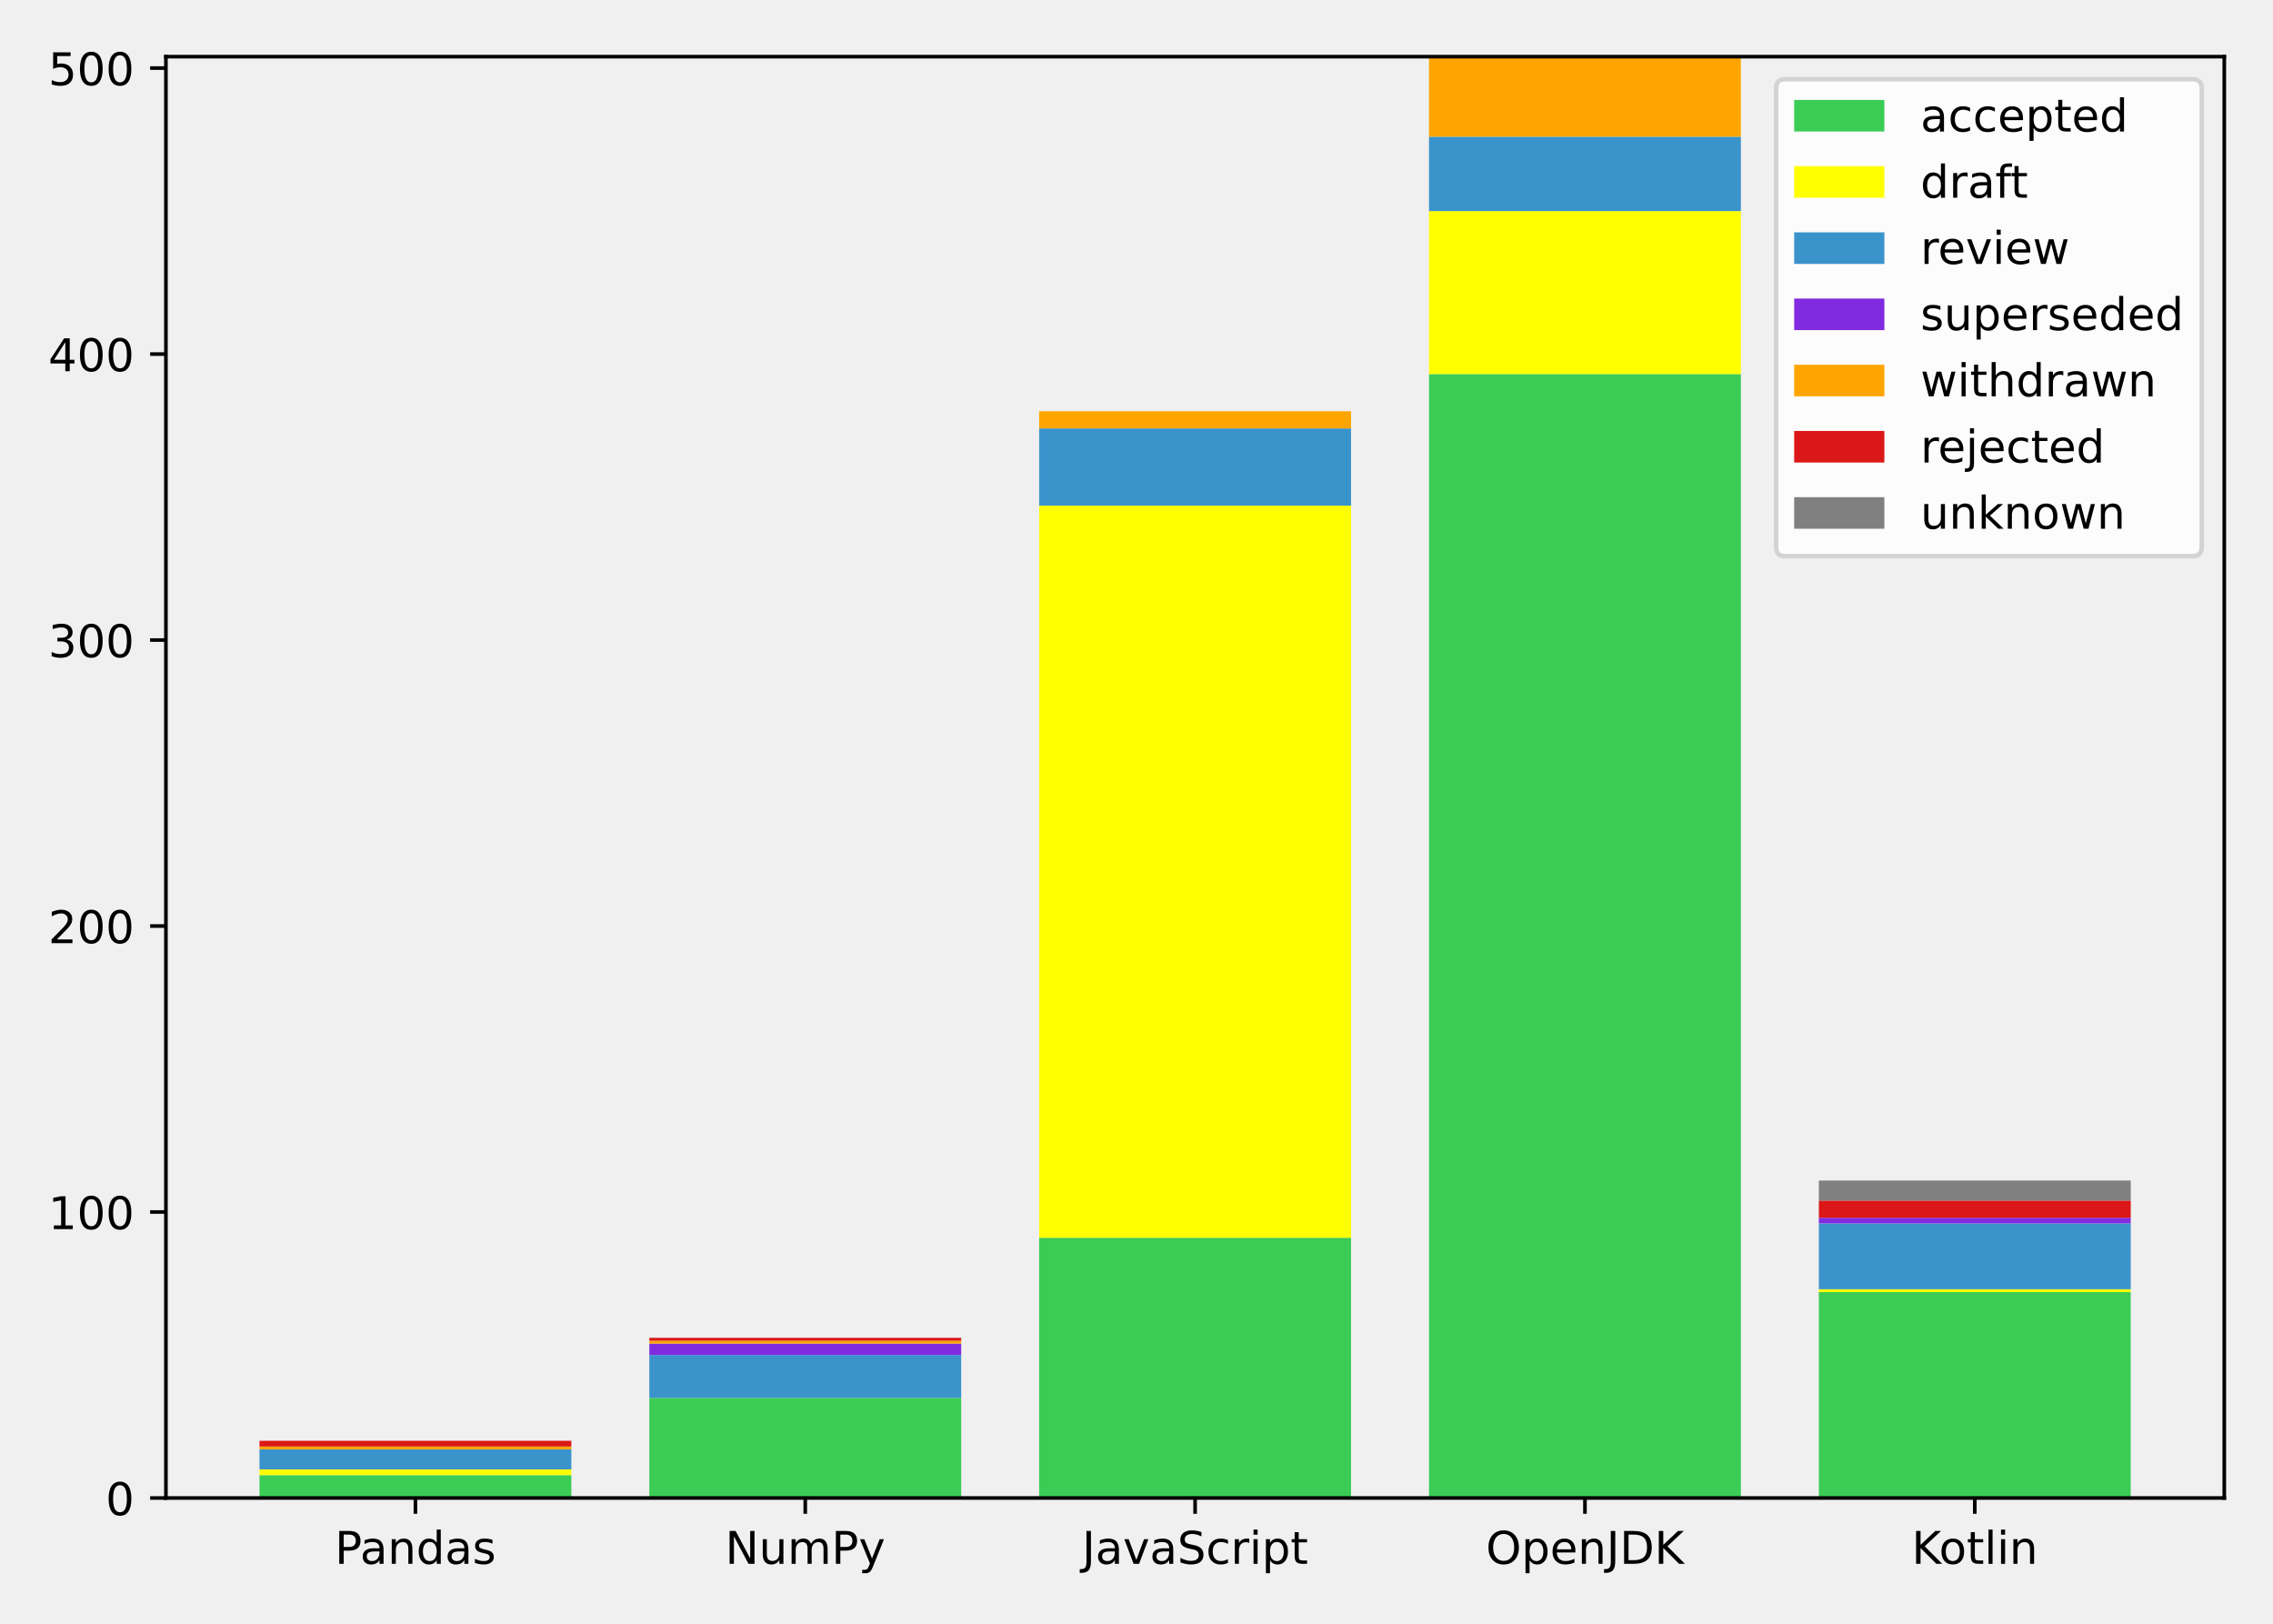
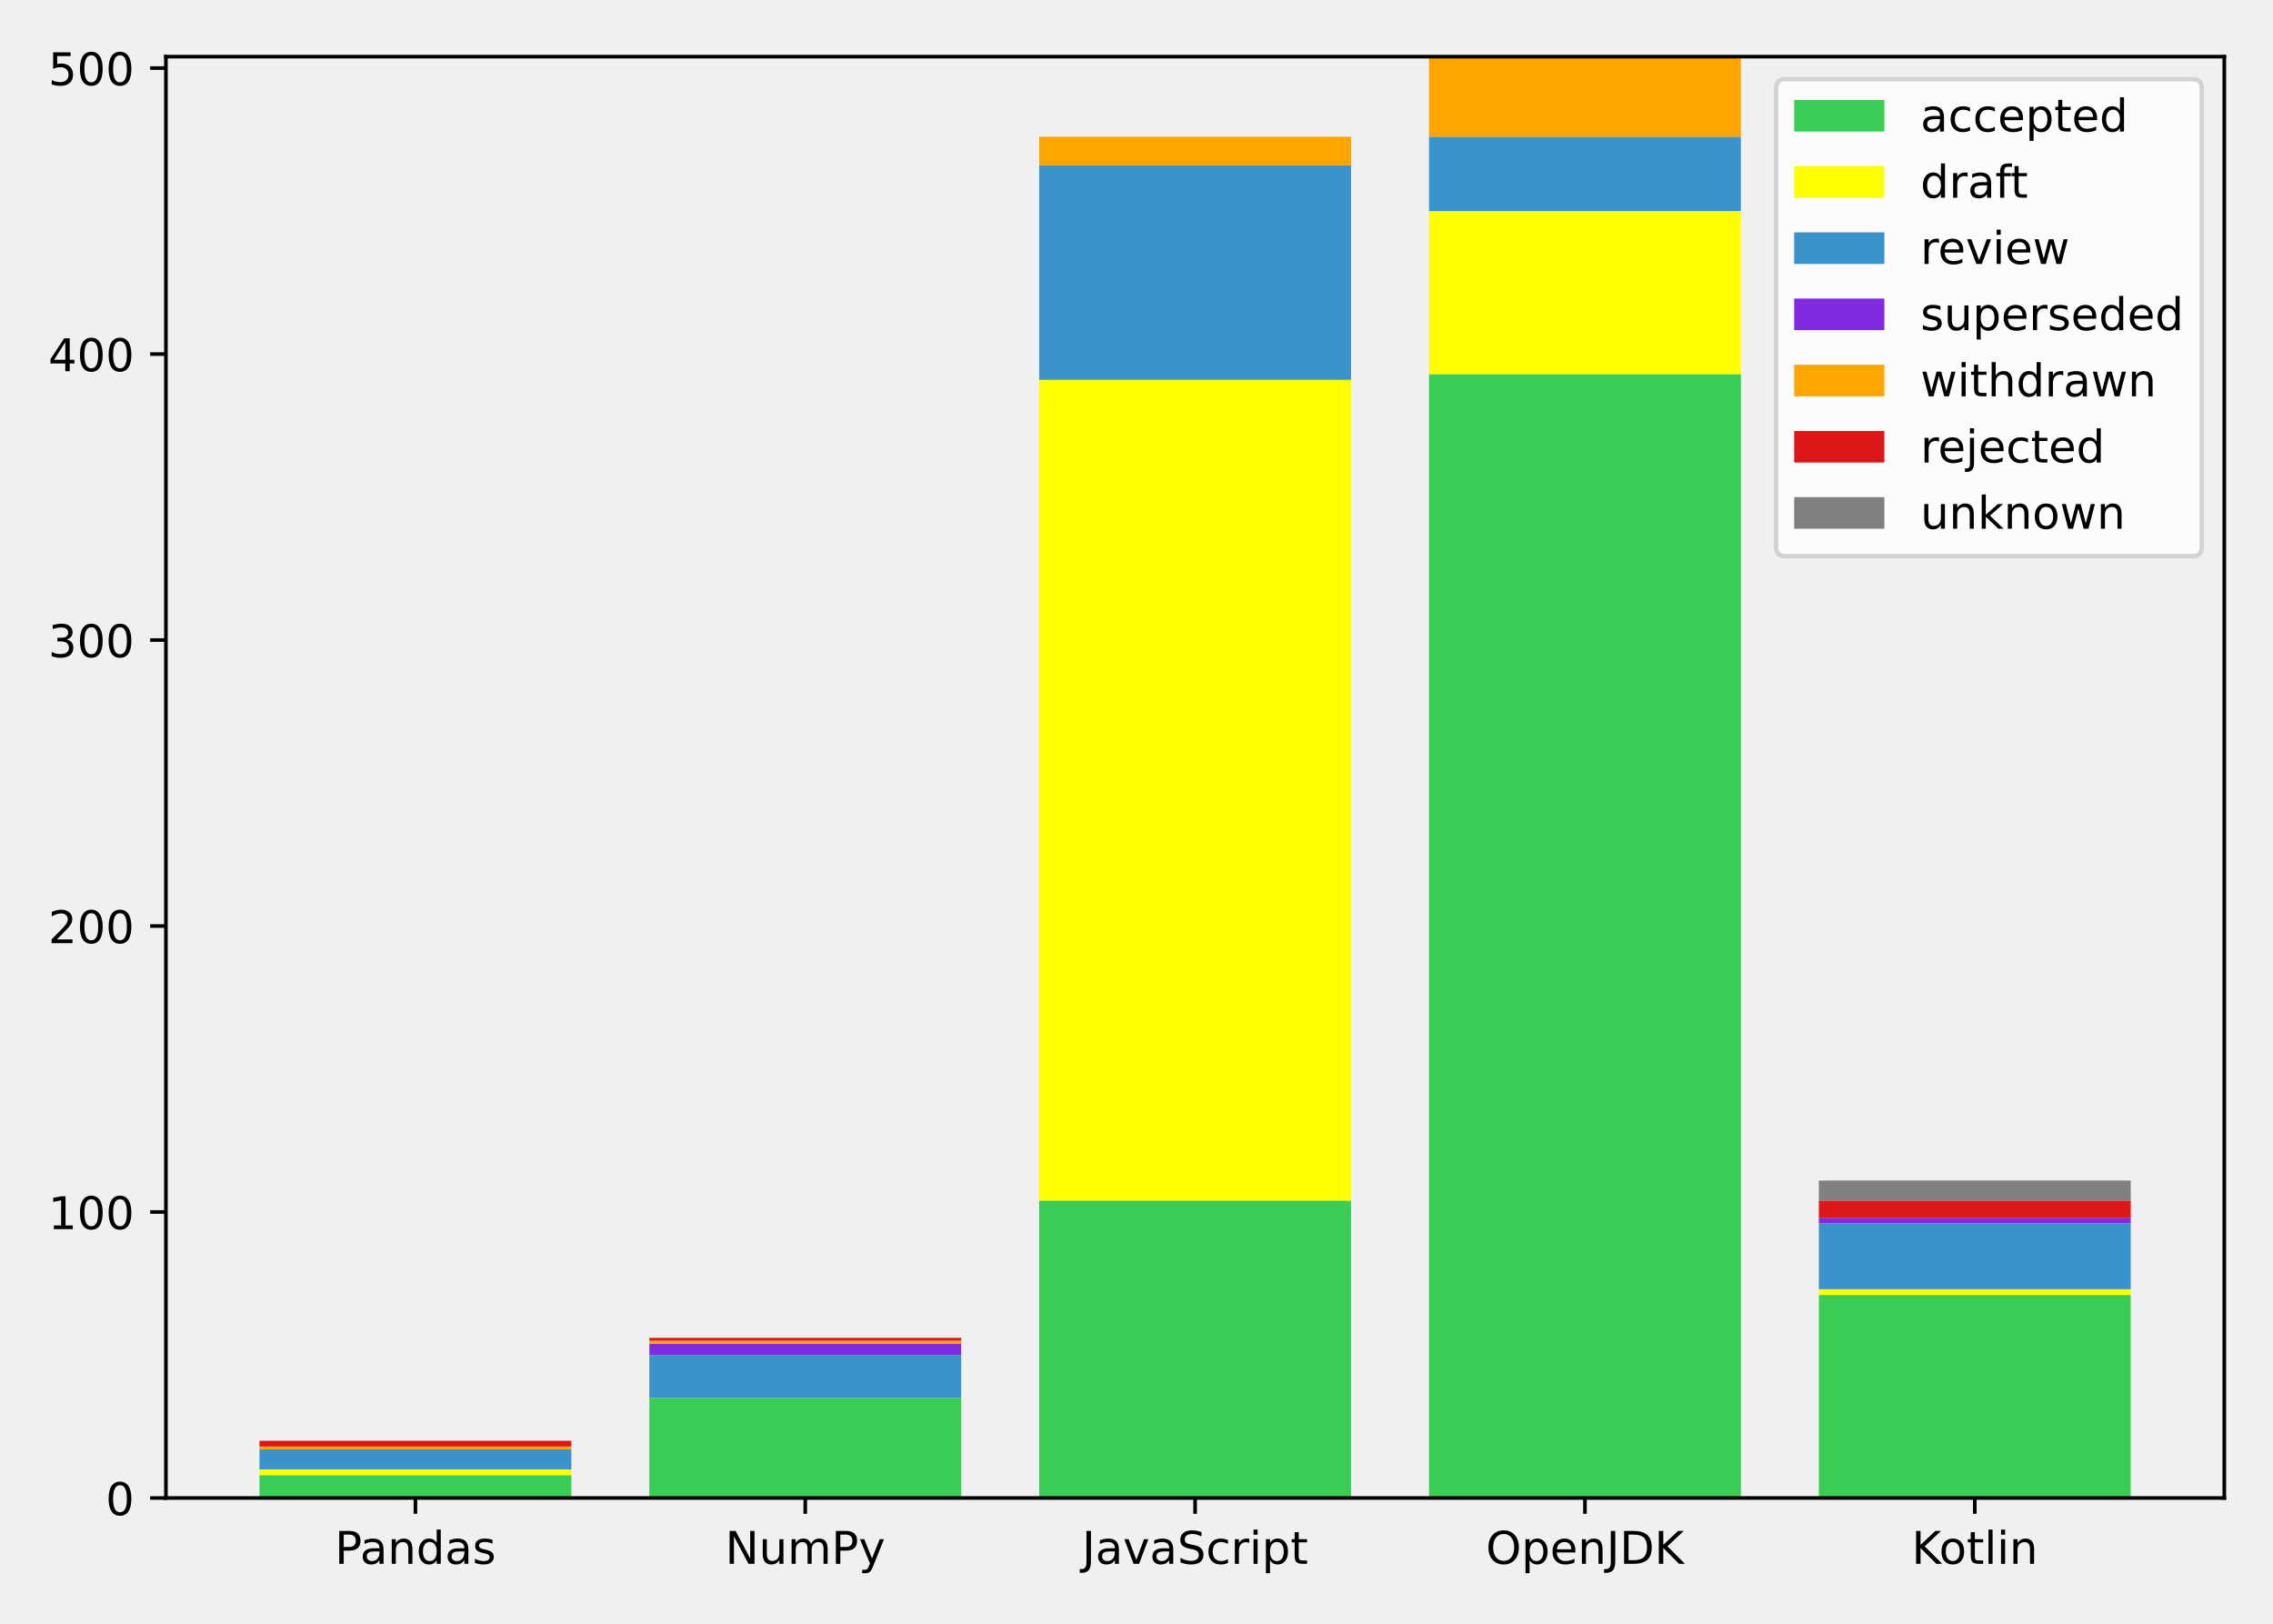
<svg xmlns="http://www.w3.org/2000/svg" xmlns:xlink="http://www.w3.org/1999/xlink" width="504pt" height="360pt" viewBox="0 0 504 360" version="1.1">
  <defs>
    <style type="text/css">*{stroke-linejoin: round; stroke-linecap: butt}</style>
  </defs>
  <g id="figure_1">
    <g id="patch_1">
      <path d="M 0 360  L 504 360  L 504 0  L 0 0  L 0 360  z " style="fill: none" />
    </g>
    <g id="axes_1">
      <g id="patch_2">
        <path d="M 36.79 332.12  L 493.2 332.12  L 493.2 12.56  L 36.79 12.56  L 36.79 332.12  z " style="fill: none" />
      </g>
      <g id="patch_3">
-         <path d="M 57.536 332.12  L 126.689 332.12  L 126.689 327.048  L 57.536 327.048  z " clip-path="url(#pd98ec9c0d2)" style="fill: #3bcc56" />
+         <path d="M 57.536 332.12  L 126.689 332.12  L 126.689 327.048  L 57.536 327.048  z " clip-path="url(#p02a73b91a0)" style="fill: #3bcc56" />
      </g>
      <g id="patch_4">
-         <path d="M 143.977 332.12  L 213.13 332.12  L 213.13 309.928  L 143.977 309.928  z " clip-path="url(#pd98ec9c0d2)" style="fill: #3bcc56" />
+         <path d="M 143.977 332.12  L 213.13 332.12  L 213.13 309.928  L 143.977 309.928  z " clip-path="url(#p02a73b91a0)" style="fill: #3bcc56" />
      </g>
      <g id="patch_5">
-         <path d="M 230.418 332.12  L 299.572 332.12  L 299.572 274.422  L 230.418 274.422  z " clip-path="url(#pd98ec9c0d2)" style="fill: #3bcc56" />
+         <path d="M 230.418 332.12  L 299.572 332.12  L 299.572 266.179  L 230.418 266.179  z " clip-path="url(#p02a73b91a0)" style="fill: #3bcc56" />
      </g>
      <g id="patch_6">
-         <path d="M 316.86 332.12  L 386.013 332.12  L 386.013 82.939  L 316.86 82.939  z " clip-path="url(#pd98ec9c0d2)" style="fill: #3bcc56" />
+         <path d="M 316.86 332.12  L 386.013 332.12  L 386.013 82.939  L 316.86 82.939  z " clip-path="url(#p02a73b91a0)" style="fill: #3bcc56" />
      </g>
      <g id="patch_7">
-         <path d="M 403.301 332.12  L 472.454 332.12  L 472.454 286.469  L 403.301 286.469  z " clip-path="url(#pd98ec9c0d2)" style="fill: #3bcc56" />
+         <path d="M 403.301 332.12  L 472.454 332.12  L 472.454 287.103  L 403.301 287.103  z " clip-path="url(#p02a73b91a0)" style="fill: #3bcc56" />
      </g>
      <g id="patch_8">
-         <path d="M 57.536 327.048  L 126.689 327.048  L 126.689 325.78  L 57.536 325.78  z " clip-path="url(#pd98ec9c0d2)" style="fill: #ffff00" />
+         <path d="M 57.536 327.048  L 126.689 327.048  L 126.689 325.78  L 57.536 325.78  z " clip-path="url(#p02a73b91a0)" style="fill: #ffff00" />
      </g>
      <g id="patch_9">
-         <path d="M 143.977 309.928  L 213.13 309.928  L 213.13 309.928  L 143.977 309.928  z " clip-path="url(#pd98ec9c0d2)" style="fill: #ffff00" />
+         <path d="M 143.977 309.928  L 213.13 309.928  L 213.13 309.928  L 143.977 309.928  z " clip-path="url(#p02a73b91a0)" style="fill: #ffff00" />
      </g>
      <g id="patch_10">
-         <path d="M 230.418 274.422  L 299.572 274.422  L 299.572 112.105  L 230.418 112.105  z " clip-path="url(#pd98ec9c0d2)" style="fill: #ffff00" />
+         <path d="M 230.418 266.179  L 299.572 266.179  L 299.572 84.207  L 230.418 84.207  z " clip-path="url(#p02a73b91a0)" style="fill: #ffff00" />
      </g>
      <g id="patch_11">
-         <path d="M 316.86 82.939  L 386.013 82.939  L 386.013 46.799  L 316.86 46.799  z " clip-path="url(#pd98ec9c0d2)" style="fill: #ffff00" />
+         <path d="M 316.86 82.939  L 386.013 82.939  L 386.013 46.799  L 316.86 46.799  z " clip-path="url(#p02a73b91a0)" style="fill: #ffff00" />
      </g>
      <g id="patch_12">
-         <path d="M 403.301 286.469  L 472.454 286.469  L 472.454 285.835  L 403.301 285.835  z " clip-path="url(#pd98ec9c0d2)" style="fill: #ffff00" />
+         <path d="M 403.301 287.103  L 472.454 287.103  L 472.454 285.835  L 403.301 285.835  z " clip-path="url(#p02a73b91a0)" style="fill: #ffff00" />
      </g>
      <g id="patch_13">
-         <path d="M 57.536 325.78  L 126.689 325.78  L 126.689 321.341  L 57.536 321.341  z " clip-path="url(#pd98ec9c0d2)" style="fill: #3b93cc" />
+         <path d="M 57.536 325.78  L 126.689 325.78  L 126.689 321.341  L 57.536 321.341  z " clip-path="url(#p02a73b91a0)" style="fill: #3b93cc" />
      </g>
      <g id="patch_14">
-         <path d="M 143.977 309.928  L 213.13 309.928  L 213.13 300.418  L 143.977 300.418  z " clip-path="url(#pd98ec9c0d2)" style="fill: #3b93cc" />
+         <path d="M 143.977 309.928  L 213.13 309.928  L 213.13 300.418  L 143.977 300.418  z " clip-path="url(#p02a73b91a0)" style="fill: #3b93cc" />
      </g>
      <g id="patch_15">
-         <path d="M 230.418 112.105  L 299.572 112.105  L 299.572 94.986  L 230.418 94.986  z " clip-path="url(#pd98ec9c0d2)" style="fill: #3b93cc" />
+         <path d="M 230.418 84.207  L 299.572 84.207  L 299.572 36.654  L 230.418 36.654  z " clip-path="url(#p02a73b91a0)" style="fill: #3b93cc" />
      </g>
      <g id="patch_16">
-         <path d="M 316.86 46.799  L 386.013 46.799  L 386.013 30.313  L 316.86 30.313  z " clip-path="url(#pd98ec9c0d2)" style="fill: #3b93cc" />
+         <path d="M 316.86 46.799  L 386.013 46.799  L 386.013 30.313  L 316.86 30.313  z " clip-path="url(#p02a73b91a0)" style="fill: #3b93cc" />
      </g>
      <g id="patch_17">
-         <path d="M 403.301 285.835  L 472.454 285.835  L 472.454 271.251  L 403.301 271.251  z " clip-path="url(#pd98ec9c0d2)" style="fill: #3b93cc" />
+         <path d="M 403.301 285.835  L 472.454 285.835  L 472.454 271.251  L 403.301 271.251  z " clip-path="url(#p02a73b91a0)" style="fill: #3b93cc" />
      </g>
      <g id="patch_18">
-         <path d="M 57.536 321.341  L 126.689 321.341  L 126.689 321.341  L 57.536 321.341  z " clip-path="url(#pd98ec9c0d2)" style="fill: #802be0" />
+         <path d="M 57.536 321.341  L 126.689 321.341  L 126.689 321.341  L 57.536 321.341  z " clip-path="url(#p02a73b91a0)" style="fill: #802be0" />
      </g>
      <g id="patch_19">
-         <path d="M 143.977 300.418  L 213.13 300.418  L 213.13 297.881  L 143.977 297.881  z " clip-path="url(#pd98ec9c0d2)" style="fill: #802be0" />
+         <path d="M 143.977 300.418  L 213.13 300.418  L 213.13 297.881  L 143.977 297.881  z " clip-path="url(#p02a73b91a0)" style="fill: #802be0" />
      </g>
      <g id="patch_20">
-         <path d="M 230.418 94.986  L 299.572 94.986  L 299.572 94.986  L 230.418 94.986  z " clip-path="url(#pd98ec9c0d2)" style="fill: #802be0" />
+         <path d="M 230.418 36.654  L 299.572 36.654  L 299.572 36.654  L 230.418 36.654  z " clip-path="url(#p02a73b91a0)" style="fill: #802be0" />
      </g>
      <g id="patch_21">
-         <path d="M 316.86 30.313  L 386.013 30.313  L 386.013 30.313  L 316.86 30.313  z " clip-path="url(#pd98ec9c0d2)" style="fill: #802be0" />
+         <path d="M 316.86 30.313  L 386.013 30.313  L 386.013 30.313  L 316.86 30.313  z " clip-path="url(#p02a73b91a0)" style="fill: #802be0" />
      </g>
      <g id="patch_22">
-         <path d="M 403.301 271.251  L 472.454 271.251  L 472.454 269.983  L 403.301 269.983  z " clip-path="url(#pd98ec9c0d2)" style="fill: #802be0" />
+         <path d="M 403.301 271.251  L 472.454 271.251  L 472.454 269.983  L 403.301 269.983  z " clip-path="url(#p02a73b91a0)" style="fill: #802be0" />
      </g>
      <g id="patch_23">
-         <path d="M 57.536 321.341  L 126.689 321.341  L 126.689 320.707  L 57.536 320.707  z " clip-path="url(#pd98ec9c0d2)" style="fill: #ffa500" />
+         <path d="M 57.536 321.341  L 126.689 321.341  L 126.689 320.707  L 57.536 320.707  z " clip-path="url(#p02a73b91a0)" style="fill: #ffa500" />
      </g>
      <g id="patch_24">
-         <path d="M 143.977 297.881  L 213.13 297.881  L 213.13 297.247  L 143.977 297.247  z " clip-path="url(#pd98ec9c0d2)" style="fill: #ffa500" />
+         <path d="M 143.977 297.881  L 213.13 297.881  L 213.13 297.247  L 143.977 297.247  z " clip-path="url(#p02a73b91a0)" style="fill: #ffa500" />
      </g>
      <g id="patch_25">
-         <path d="M 230.418 94.986  L 299.572 94.986  L 299.572 91.182  L 230.418 91.182  z " clip-path="url(#pd98ec9c0d2)" style="fill: #ffa500" />
+         <path d="M 230.418 36.654  L 299.572 36.654  L 299.572 30.313  L 230.418 30.313  z " clip-path="url(#p02a73b91a0)" style="fill: #ffa500" />
      </g>
      <g id="patch_26">
-         <path d="M 316.86 30.313  L 386.013 30.313  L 386.013 12.56  L 316.86 12.56  z " clip-path="url(#pd98ec9c0d2)" style="fill: #ffa500" />
+         <path d="M 316.86 30.313  L 386.013 30.313  L 386.013 12.56  L 316.86 12.56  z " clip-path="url(#p02a73b91a0)" style="fill: #ffa500" />
      </g>
      <g id="patch_27">
-         <path d="M 403.301 269.983  L 472.454 269.983  L 472.454 269.983  L 403.301 269.983  z " clip-path="url(#pd98ec9c0d2)" style="fill: #ffa500" />
+         <path d="M 403.301 269.983  L 472.454 269.983  L 472.454 269.983  L 403.301 269.983  z " clip-path="url(#p02a73b91a0)" style="fill: #ffa500" />
      </g>
      <g id="patch_28">
-         <path d="M 57.536 320.707  L 126.689 320.707  L 126.689 319.439  L 57.536 319.439  z " clip-path="url(#pd98ec9c0d2)" style="fill: #db1717" />
+         <path d="M 57.536 320.707  L 126.689 320.707  L 126.689 319.439  L 57.536 319.439  z " clip-path="url(#p02a73b91a0)" style="fill: #db1717" />
      </g>
      <g id="patch_29">
-         <path d="M 143.977 297.247  L 213.13 297.247  L 213.13 296.613  L 143.977 296.613  z " clip-path="url(#pd98ec9c0d2)" style="fill: #db1717" />
+         <path d="M 143.977 297.247  L 213.13 297.247  L 213.13 296.613  L 143.977 296.613  z " clip-path="url(#p02a73b91a0)" style="fill: #db1717" />
      </g>
      <g id="patch_30">
-         <path d="M 230.418 91.182  L 299.572 91.182  L 299.572 91.182  L 230.418 91.182  z " clip-path="url(#pd98ec9c0d2)" style="fill: #db1717" />
+         <path d="M 230.418 30.313  L 299.572 30.313  L 299.572 30.313  L 230.418 30.313  z " clip-path="url(#p02a73b91a0)" style="fill: #db1717" />
      </g>
      <g id="patch_31">
-         <path d="M 316.86 12.56  L 386.013 12.56  L 386.013 12.56  L 316.86 12.56  z " clip-path="url(#pd98ec9c0d2)" style="fill: #db1717" />
+         <path d="M 316.86 12.56  L 386.013 12.56  L 386.013 12.56  L 316.86 12.56  z " clip-path="url(#p02a73b91a0)" style="fill: #db1717" />
      </g>
      <g id="patch_32">
-         <path d="M 403.301 269.983  L 472.454 269.983  L 472.454 266.179  L 403.301 266.179  z " clip-path="url(#pd98ec9c0d2)" style="fill: #db1717" />
+         <path d="M 403.301 269.983  L 472.454 269.983  L 472.454 266.179  L 403.301 266.179  z " clip-path="url(#p02a73b91a0)" style="fill: #db1717" />
      </g>
      <g id="patch_33">
-         <path d="M 57.536 319.439  L 126.689 319.439  L 126.689 319.439  L 57.536 319.439  z " clip-path="url(#pd98ec9c0d2)" style="fill: #808080" />
+         <path d="M 57.536 319.439  L 126.689 319.439  L 126.689 319.439  L 57.536 319.439  z " clip-path="url(#p02a73b91a0)" style="fill: #808080" />
      </g>
      <g id="patch_34">
-         <path d="M 143.977 296.613  L 213.13 296.613  L 213.13 296.613  L 143.977 296.613  z " clip-path="url(#pd98ec9c0d2)" style="fill: #808080" />
+         <path d="M 143.977 296.613  L 213.13 296.613  L 213.13 296.613  L 143.977 296.613  z " clip-path="url(#p02a73b91a0)" style="fill: #808080" />
      </g>
      <g id="patch_35">
-         <path d="M 230.418 91.182  L 299.572 91.182  L 299.572 91.182  L 230.418 91.182  z " clip-path="url(#pd98ec9c0d2)" style="fill: #808080" />
+         <path d="M 230.418 30.313  L 299.572 30.313  L 299.572 30.313  L 230.418 30.313  z " clip-path="url(#p02a73b91a0)" style="fill: #808080" />
      </g>
      <g id="patch_36">
-         <path d="M 316.86 12.56  L 386.013 12.56  L 386.013 12.56  L 316.86 12.56  z " clip-path="url(#pd98ec9c0d2)" style="fill: #808080" />
+         <path d="M 316.86 12.56  L 386.013 12.56  L 386.013 12.56  L 316.86 12.56  z " clip-path="url(#p02a73b91a0)" style="fill: #808080" />
      </g>
      <g id="patch_37">
-         <path d="M 403.301 266.179  L 472.454 266.179  L 472.454 261.741  L 403.301 261.741  z " clip-path="url(#pd98ec9c0d2)" style="fill: #808080" />
+         <path d="M 403.301 266.179  L 472.454 266.179  L 472.454 261.741  L 403.301 261.741  z " clip-path="url(#p02a73b91a0)" style="fill: #808080" />
      </g>
      <g id="matplotlib.axis_1">
        <g id="xtick_1">
          <g id="line2d_1">
            <defs>
-               <path id="mbf9e307e99" d="M 0 0  L 0 3.5  " style="stroke: #000000; stroke-width: 0.8" />
-             </defs>
-             <g>
-               <use xlink:href="#mbf9e307e99" x="92.112" y="332.12" style="stroke: #000000; stroke-width: 0.8" />
+               <path id="m60ff6c9bc0" d="M 0 0  L 0 3.5  " style="stroke: #000000; stroke-width: 0.8" />
+             </defs>
+             <g>
+               <use xlink:href="#m60ff6c9bc0" x="92.112" y="332.12" style="stroke: #000000; stroke-width: 0.8" />
            </g>
          </g>
          <g id="text_1">
            <g transform="translate(74.2468 346.7184) scale(0.1 -0.1)">
              <defs>
                <path id="DejaVuSans-50" d="M 1259 4147  L 1259 2394  L 2053 2394  Q 2494 2394 2734 2622  Q 2975 2850 2975 3272  Q 2975 3691 2734 3919  Q 2494 4147 2053 4147  L 1259 4147  z M 628 4666  L 2053 4666  Q 2838 4666 3239 4311  Q 3641 3956 3641 3272  Q 3641 2581 3239 2228  Q 2838 1875 2053 1875  L 1259 1875  L 1259 0  L 628 0  L 628 4666  z " transform="scale(0.015625)" />
                <path id="DejaVuSans-61" d="M 2194 1759  Q 1497 1759 1228 1600  Q 959 1441 959 1056  Q 959 750 1161 570  Q 1363 391 1709 391  Q 2188 391 2477 730  Q 2766 1069 2766 1631  L 2766 1759  L 2194 1759  z M 3341 1997  L 3341 0  L 2766 0  L 2766 531  Q 2569 213 2275 61  Q 1981 -91 1556 -91  Q 1019 -91 701 211  Q 384 513 384 1019  Q 384 1609 779 1909  Q 1175 2209 1959 2209  L 2766 2209  L 2766 2266  Q 2766 2663 2505 2880  Q 2244 3097 1772 3097  Q 1472 3097 1187 3025  Q 903 2953 641 2809  L 641 3341  Q 956 3463 1253 3523  Q 1550 3584 1831 3584  Q 2591 3584 2966 3190  Q 3341 2797 3341 1997  z " transform="scale(0.015625)" />
                <path id="DejaVuSans-6e" d="M 3513 2113  L 3513 0  L 2938 0  L 2938 2094  Q 2938 2591 2744 2837  Q 2550 3084 2163 3084  Q 1697 3084 1428 2787  Q 1159 2491 1159 1978  L 1159 0  L 581 0  L 581 3500  L 1159 3500  L 1159 2956  Q 1366 3272 1645 3428  Q 1925 3584 2291 3584  Q 2894 3584 3203 3211  Q 3513 2838 3513 2113  z " transform="scale(0.015625)" />
                <path id="DejaVuSans-64" d="M 2906 2969  L 2906 4863  L 3481 4863  L 3481 0  L 2906 0  L 2906 525  Q 2725 213 2448 61  Q 2172 -91 1784 -91  Q 1150 -91 751 415  Q 353 922 353 1747  Q 353 2572 751 3078  Q 1150 3584 1784 3584  Q 2172 3584 2448 3432  Q 2725 3281 2906 2969  z M 947 1747  Q 947 1113 1208 752  Q 1469 391 1925 391  Q 2381 391 2643 752  Q 2906 1113 2906 1747  Q 2906 2381 2643 2742  Q 2381 3103 1925 3103  Q 1469 3103 1208 2742  Q 947 2381 947 1747  z " transform="scale(0.015625)" />
                <path id="DejaVuSans-73" d="M 2834 3397  L 2834 2853  Q 2591 2978 2328 3040  Q 2066 3103 1784 3103  Q 1356 3103 1142 2972  Q 928 2841 928 2578  Q 928 2378 1081 2264  Q 1234 2150 1697 2047  L 1894 2003  Q 2506 1872 2764 1633  Q 3022 1394 3022 966  Q 3022 478 2636 193  Q 2250 -91 1575 -91  Q 1294 -91 989 -36  Q 684 19 347 128  L 347 722  Q 666 556 975 473  Q 1284 391 1588 391  Q 1994 391 2212 530  Q 2431 669 2431 922  Q 2431 1156 2273 1281  Q 2116 1406 1581 1522  L 1381 1569  Q 847 1681 609 1914  Q 372 2147 372 2553  Q 372 3047 722 3315  Q 1072 3584 1716 3584  Q 2034 3584 2315 3537  Q 2597 3491 2834 3397  z " transform="scale(0.015625)" />
              </defs>
              <use xlink:href="#DejaVuSans-50" />
              <use xlink:href="#DejaVuSans-61" transform="translate(55.80273 0)" />
              <use xlink:href="#DejaVuSans-6e" transform="translate(117.082 0)" />
              <use xlink:href="#DejaVuSans-64" transform="translate(180.4609 0)" />
              <use xlink:href="#DejaVuSans-61" transform="translate(243.9375 0)" />
              <use xlink:href="#DejaVuSans-73" transform="translate(305.2168 0)" />
            </g>
          </g>
        </g>
        <g id="xtick_2">
          <g id="line2d_2">
            <g>
-               <use xlink:href="#mbf9e307e99" x="178.554" y="332.12" style="stroke: #000000; stroke-width: 0.8" />
+               <use xlink:href="#m60ff6c9bc0" x="178.554" y="332.12" style="stroke: #000000; stroke-width: 0.8" />
            </g>
          </g>
          <g id="text_2">
            <g transform="translate(160.7998 346.7184) scale(0.1 -0.1)">
              <defs>
                <path id="DejaVuSans-4e" d="M 628 4666  L 1478 4666  L 3547 763  L 3547 4666  L 4159 4666  L 4159 0  L 3309 0  L 1241 3903  L 1241 0  L 628 0  L 628 4666  z " transform="scale(0.015625)" />
                <path id="DejaVuSans-75" d="M 544 1381  L 544 3500  L 1119 3500  L 1119 1403  Q 1119 906 1312 657  Q 1506 409 1894 409  Q 2359 409 2629 706  Q 2900 1003 2900 1516  L 2900 3500  L 3475 3500  L 3475 0  L 2900 0  L 2900 538  Q 2691 219 2414 64  Q 2138 -91 1772 -91  Q 1169 -91 856 284  Q 544 659 544 1381  z M 1991 3584  L 1991 3584  z " transform="scale(0.015625)" />
                <path id="DejaVuSans-6d" d="M 3328 2828  Q 3544 3216 3844 3400  Q 4144 3584 4550 3584  Q 5097 3584 5394 3201  Q 5691 2819 5691 2113  L 5691 0  L 5113 0  L 5113 2094  Q 5113 2597 4934 2840  Q 4756 3084 4391 3084  Q 3944 3084 3684 2787  Q 3425 2491 3425 1978  L 3425 0  L 2847 0  L 2847 2094  Q 2847 2600 2669 2842  Q 2491 3084 2119 3084  Q 1678 3084 1418 2786  Q 1159 2488 1159 1978  L 1159 0  L 581 0  L 581 3500  L 1159 3500  L 1159 2956  Q 1356 3278 1631 3431  Q 1906 3584 2284 3584  Q 2666 3584 2933 3390  Q 3200 3197 3328 2828  z " transform="scale(0.015625)" />
                <path id="DejaVuSans-79" d="M 2059 -325  Q 1816 -950 1584 -1140  Q 1353 -1331 966 -1331  L 506 -1331  L 506 -850  L 844 -850  Q 1081 -850 1212 -737  Q 1344 -625 1503 -206  L 1606 56  L 191 3500  L 800 3500  L 1894 763  L 2988 3500  L 3597 3500  L 2059 -325  z " transform="scale(0.015625)" />
              </defs>
              <use xlink:href="#DejaVuSans-4e" />
              <use xlink:href="#DejaVuSans-75" transform="translate(74.80469 0)" />
              <use xlink:href="#DejaVuSans-6d" transform="translate(138.1836 0)" />
              <use xlink:href="#DejaVuSans-50" transform="translate(235.5957 0)" />
              <use xlink:href="#DejaVuSans-79" transform="translate(295.8984 0)" />
            </g>
          </g>
        </g>
        <g id="xtick_3">
          <g id="line2d_3">
            <g>
-               <use xlink:href="#mbf9e307e99" x="264.995" y="332.12" style="stroke: #000000; stroke-width: 0.8" />
+               <use xlink:href="#m60ff6c9bc0" x="264.995" y="332.12" style="stroke: #000000; stroke-width: 0.8" />
            </g>
          </g>
          <g id="text_3">
            <g transform="translate(239.9302 346.7184) scale(0.1 -0.1)">
              <defs>
                <path id="DejaVuSans-4a" d="M 628 4666  L 1259 4666  L 1259 325  Q 1259 -519 939 -900  Q 619 -1281 -91 -1281  L -331 -1281  L -331 -750  L -134 -750  Q 284 -750 456 -515  Q 628 -281 628 325  L 628 4666  z " transform="scale(0.015625)" />
                <path id="DejaVuSans-76" d="M 191 3500  L 800 3500  L 1894 563  L 2988 3500  L 3597 3500  L 2284 0  L 1503 0  L 191 3500  z " transform="scale(0.015625)" />
                <path id="DejaVuSans-53" d="M 3425 4513  L 3425 3897  Q 3066 4069 2747 4153  Q 2428 4238 2131 4238  Q 1616 4238 1336 4038  Q 1056 3838 1056 3469  Q 1056 3159 1242 3001  Q 1428 2844 1947 2747  L 2328 2669  Q 3034 2534 3370 2195  Q 3706 1856 3706 1288  Q 3706 609 3251 259  Q 2797 -91 1919 -91  Q 1588 -91 1214 -16  Q 841 59 441 206  L 441 856  Q 825 641 1194 531  Q 1563 422 1919 422  Q 2459 422 2753 634  Q 3047 847 3047 1241  Q 3047 1584 2836 1778  Q 2625 1972 2144 2069  L 1759 2144  Q 1053 2284 737 2584  Q 422 2884 422 3419  Q 422 4038 858 4394  Q 1294 4750 2059 4750  Q 2388 4750 2728 4690  Q 3069 4631 3425 4513  z " transform="scale(0.015625)" />
                <path id="DejaVuSans-63" d="M 3122 3366  L 3122 2828  Q 2878 2963 2633 3030  Q 2388 3097 2138 3097  Q 1578 3097 1268 2742  Q 959 2388 959 1747  Q 959 1106 1268 751  Q 1578 397 2138 397  Q 2388 397 2633 464  Q 2878 531 3122 666  L 3122 134  Q 2881 22 2623 -34  Q 2366 -91 2075 -91  Q 1284 -91 818 406  Q 353 903 353 1747  Q 353 2603 823 3093  Q 1294 3584 2113 3584  Q 2378 3584 2631 3529  Q 2884 3475 3122 3366  z " transform="scale(0.015625)" />
                <path id="DejaVuSans-72" d="M 2631 2963  Q 2534 3019 2420 3045  Q 2306 3072 2169 3072  Q 1681 3072 1420 2755  Q 1159 2438 1159 1844  L 1159 0  L 581 0  L 581 3500  L 1159 3500  L 1159 2956  Q 1341 3275 1631 3429  Q 1922 3584 2338 3584  Q 2397 3584 2469 3576  Q 2541 3569 2628 3553  L 2631 2963  z " transform="scale(0.015625)" />
                <path id="DejaVuSans-69" d="M 603 3500  L 1178 3500  L 1178 0  L 603 0  L 603 3500  z M 603 4863  L 1178 4863  L 1178 4134  L 603 4134  L 603 4863  z " transform="scale(0.015625)" />
                <path id="DejaVuSans-70" d="M 1159 525  L 1159 -1331  L 581 -1331  L 581 3500  L 1159 3500  L 1159 2969  Q 1341 3281 1617 3432  Q 1894 3584 2278 3584  Q 2916 3584 3314 3078  Q 3713 2572 3713 1747  Q 3713 922 3314 415  Q 2916 -91 2278 -91  Q 1894 -91 1617 61  Q 1341 213 1159 525  z M 3116 1747  Q 3116 2381 2855 2742  Q 2594 3103 2138 3103  Q 1681 3103 1420 2742  Q 1159 2381 1159 1747  Q 1159 1113 1420 752  Q 1681 391 2138 391  Q 2594 391 2855 752  Q 3116 1113 3116 1747  z " transform="scale(0.015625)" />
                <path id="DejaVuSans-74" d="M 1172 4494  L 1172 3500  L 2356 3500  L 2356 3053  L 1172 3053  L 1172 1153  Q 1172 725 1289 603  Q 1406 481 1766 481  L 2356 481  L 2356 0  L 1766 0  Q 1100 0 847 248  Q 594 497 594 1153  L 594 3053  L 172 3053  L 172 3500  L 594 3500  L 594 4494  L 1172 4494  z " transform="scale(0.015625)" />
              </defs>
              <use xlink:href="#DejaVuSans-4a" />
              <use xlink:href="#DejaVuSans-61" transform="translate(29.49219 0)" />
              <use xlink:href="#DejaVuSans-76" transform="translate(90.77148 0)" />
              <use xlink:href="#DejaVuSans-61" transform="translate(149.9512 0)" />
              <use xlink:href="#DejaVuSans-53" transform="translate(211.2305 0)" />
              <use xlink:href="#DejaVuSans-63" transform="translate(274.707 0)" />
              <use xlink:href="#DejaVuSans-72" transform="translate(329.6875 0)" />
              <use xlink:href="#DejaVuSans-69" transform="translate(370.8008 0)" />
              <use xlink:href="#DejaVuSans-70" transform="translate(398.584 0)" />
              <use xlink:href="#DejaVuSans-74" transform="translate(462.0605 0)" />
            </g>
          </g>
        </g>
        <g id="xtick_4">
          <g id="line2d_4">
            <g>
-               <use xlink:href="#mbf9e307e99" x="351.436" y="332.12" style="stroke: #000000; stroke-width: 0.8" />
+               <use xlink:href="#m60ff6c9bc0" x="351.436" y="332.12" style="stroke: #000000; stroke-width: 0.8" />
            </g>
          </g>
          <g id="text_4">
            <g transform="translate(329.4769 346.7184) scale(0.1 -0.1)">
              <defs>
                <path id="DejaVuSans-4f" d="M 2522 4238  Q 1834 4238 1429 3725  Q 1025 3213 1025 2328  Q 1025 1447 1429 934  Q 1834 422 2522 422  Q 3209 422 3611 934  Q 4013 1447 4013 2328  Q 4013 3213 3611 3725  Q 3209 4238 2522 4238  z M 2522 4750  Q 3503 4750 4090 4092  Q 4678 3434 4678 2328  Q 4678 1225 4090 567  Q 3503 -91 2522 -91  Q 1538 -91 948 565  Q 359 1222 359 2328  Q 359 3434 948 4092  Q 1538 4750 2522 4750  z " transform="scale(0.015625)" />
                <path id="DejaVuSans-65" d="M 3597 1894  L 3597 1613  L 953 1613  Q 991 1019 1311 708  Q 1631 397 2203 397  Q 2534 397 2845 478  Q 3156 559 3463 722  L 3463 178  Q 3153 47 2828 -22  Q 2503 -91 2169 -91  Q 1331 -91 842 396  Q 353 884 353 1716  Q 353 2575 817 3079  Q 1281 3584 2069 3584  Q 2775 3584 3186 3129  Q 3597 2675 3597 1894  z M 3022 2063  Q 3016 2534 2758 2815  Q 2500 3097 2075 3097  Q 1594 3097 1305 2825  Q 1016 2553 972 2059  L 3022 2063  z " transform="scale(0.015625)" />
                <path id="DejaVuSans-44" d="M 1259 4147  L 1259 519  L 2022 519  Q 2988 519 3436 956  Q 3884 1394 3884 2338  Q 3884 3275 3436 3711  Q 2988 4147 2022 4147  L 1259 4147  z M 628 4666  L 1925 4666  Q 3281 4666 3915 4102  Q 4550 3538 4550 2338  Q 4550 1131 3912 565  Q 3275 0 1925 0  L 628 0  L 628 4666  z " transform="scale(0.015625)" />
                <path id="DejaVuSans-4b" d="M 628 4666  L 1259 4666  L 1259 2694  L 3353 4666  L 4166 4666  L 1850 2491  L 4331 0  L 3500 0  L 1259 2247  L 1259 0  L 628 0  L 628 4666  z " transform="scale(0.015625)" />
              </defs>
              <use xlink:href="#DejaVuSans-4f" />
              <use xlink:href="#DejaVuSans-70" transform="translate(78.71094 0)" />
              <use xlink:href="#DejaVuSans-65" transform="translate(142.1875 0)" />
              <use xlink:href="#DejaVuSans-6e" transform="translate(203.7109 0)" />
              <use xlink:href="#DejaVuSans-4a" transform="translate(267.0898 0)" />
              <use xlink:href="#DejaVuSans-44" transform="translate(296.582 0)" />
              <use xlink:href="#DejaVuSans-4b" transform="translate(373.584 0)" />
            </g>
          </g>
        </g>
        <g id="xtick_5">
          <g id="line2d_5">
            <g>
-               <use xlink:href="#mbf9e307e99" x="437.878" y="332.12" style="stroke: #000000; stroke-width: 0.8" />
+               <use xlink:href="#m60ff6c9bc0" x="437.878" y="332.12" style="stroke: #000000; stroke-width: 0.8" />
            </g>
          </g>
          <g id="text_5">
            <g transform="translate(423.8823 346.7184) scale(0.1 -0.1)">
              <defs>
                <path id="DejaVuSans-6f" d="M 1959 3097  Q 1497 3097 1228 2736  Q 959 2375 959 1747  Q 959 1119 1226 758  Q 1494 397 1959 397  Q 2419 397 2687 759  Q 2956 1122 2956 1747  Q 2956 2369 2687 2733  Q 2419 3097 1959 3097  z M 1959 3584  Q 2709 3584 3137 3096  Q 3566 2609 3566 1747  Q 3566 888 3137 398  Q 2709 -91 1959 -91  Q 1206 -91 779 398  Q 353 888 353 1747  Q 353 2609 779 3096  Q 1206 3584 1959 3584  z " transform="scale(0.015625)" />
                <path id="DejaVuSans-6c" d="M 603 4863  L 1178 4863  L 1178 0  L 603 0  L 603 4863  z " transform="scale(0.015625)" />
              </defs>
              <use xlink:href="#DejaVuSans-4b" />
              <use xlink:href="#DejaVuSans-6f" transform="translate(60.57617 0)" />
              <use xlink:href="#DejaVuSans-74" transform="translate(121.7578 0)" />
              <use xlink:href="#DejaVuSans-6c" transform="translate(160.9668 0)" />
              <use xlink:href="#DejaVuSans-69" transform="translate(188.75 0)" />
              <use xlink:href="#DejaVuSans-6e" transform="translate(216.5332 0)" />
            </g>
          </g>
        </g>
      </g>
      <g id="matplotlib.axis_2">
        <g id="ytick_1">
          <g id="line2d_6">
            <defs>
-               <path id="m1b4ff5c1d3" d="M 0 0  L -3.5 0  " style="stroke: #000000; stroke-width: 0.8" />
-             </defs>
-             <g>
-               <use xlink:href="#m1b4ff5c1d3" x="36.79" y="332.12" style="stroke: #000000; stroke-width: 0.8" />
+               <path id="m395a138975" d="M 0 0  L -3.5 0  " style="stroke: #000000; stroke-width: 0.8" />
+             </defs>
+             <g>
+               <use xlink:href="#m395a138975" x="36.79" y="332.12" style="stroke: #000000; stroke-width: 0.8" />
            </g>
          </g>
          <g id="text_6">
            <g transform="translate(23.4275 335.9192) scale(0.1 -0.1)">
              <defs>
                <path id="DejaVuSans-30" d="M 2034 4250  Q 1547 4250 1301 3770  Q 1056 3291 1056 2328  Q 1056 1369 1301 889  Q 1547 409 2034 409  Q 2525 409 2770 889  Q 3016 1369 3016 2328  Q 3016 3291 2770 3770  Q 2525 4250 2034 4250  z M 2034 4750  Q 2819 4750 3233 4129  Q 3647 3509 3647 2328  Q 3647 1150 3233 529  Q 2819 -91 2034 -91  Q 1250 -91 836 529  Q 422 1150 422 2328  Q 422 3509 836 4129  Q 1250 4750 2034 4750  z " transform="scale(0.015625)" />
              </defs>
              <use xlink:href="#DejaVuSans-30" />
            </g>
          </g>
        </g>
        <g id="ytick_2">
          <g id="line2d_7">
            <g>
-               <use xlink:href="#m1b4ff5c1d3" x="36.79" y="268.715" style="stroke: #000000; stroke-width: 0.8" />
+               <use xlink:href="#m395a138975" x="36.79" y="268.715" style="stroke: #000000; stroke-width: 0.8" />
            </g>
          </g>
          <g id="text_7">
            <g transform="translate(10.7025 272.5145) scale(0.1 -0.1)">
              <defs>
                <path id="DejaVuSans-31" d="M 794 531  L 1825 531  L 1825 4091  L 703 3866  L 703 4441  L 1819 4666  L 2450 4666  L 2450 531  L 3481 531  L 3481 0  L 794 0  L 794 531  z " transform="scale(0.015625)" />
              </defs>
              <use xlink:href="#DejaVuSans-31" />
              <use xlink:href="#DejaVuSans-30" transform="translate(63.62305 0)" />
              <use xlink:href="#DejaVuSans-30" transform="translate(127.2461 0)" />
            </g>
          </g>
        </g>
        <g id="ytick_3">
          <g id="line2d_8">
            <g>
-               <use xlink:href="#m1b4ff5c1d3" x="36.79" y="205.31" style="stroke: #000000; stroke-width: 0.8" />
+               <use xlink:href="#m395a138975" x="36.79" y="205.31" style="stroke: #000000; stroke-width: 0.8" />
            </g>
          </g>
          <g id="text_8">
            <g transform="translate(10.7025 209.1097) scale(0.1 -0.1)">
              <defs>
                <path id="DejaVuSans-32" d="M 1228 531  L 3431 531  L 3431 0  L 469 0  L 469 531  Q 828 903 1448 1529  Q 2069 2156 2228 2338  Q 2531 2678 2651 2914  Q 2772 3150 2772 3378  Q 2772 3750 2511 3984  Q 2250 4219 1831 4219  Q 1534 4219 1204 4116  Q 875 4013 500 3803  L 500 4441  Q 881 4594 1212 4672  Q 1544 4750 1819 4750  Q 2544 4750 2975 4387  Q 3406 4025 3406 3419  Q 3406 3131 3298 2873  Q 3191 2616 2906 2266  Q 2828 2175 2409 1742  Q 1991 1309 1228 531  z " transform="scale(0.015625)" />
              </defs>
              <use xlink:href="#DejaVuSans-32" />
              <use xlink:href="#DejaVuSans-30" transform="translate(63.62305 0)" />
              <use xlink:href="#DejaVuSans-30" transform="translate(127.2461 0)" />
            </g>
          </g>
        </g>
        <g id="ytick_4">
          <g id="line2d_9">
            <g>
-               <use xlink:href="#m1b4ff5c1d3" x="36.79" y="141.906" style="stroke: #000000; stroke-width: 0.8" />
+               <use xlink:href="#m395a138975" x="36.79" y="141.906" style="stroke: #000000; stroke-width: 0.8" />
            </g>
          </g>
          <g id="text_9">
            <g transform="translate(10.7025 145.7049) scale(0.1 -0.1)">
              <defs>
                <path id="DejaVuSans-33" d="M 2597 2516  Q 3050 2419 3304 2112  Q 3559 1806 3559 1356  Q 3559 666 3084 287  Q 2609 -91 1734 -91  Q 1441 -91 1130 -33  Q 819 25 488 141  L 488 750  Q 750 597 1062 519  Q 1375 441 1716 441  Q 2309 441 2620 675  Q 2931 909 2931 1356  Q 2931 1769 2642 2001  Q 2353 2234 1838 2234  L 1294 2234  L 1294 2753  L 1863 2753  Q 2328 2753 2575 2939  Q 2822 3125 2822 3475  Q 2822 3834 2567 4026  Q 2313 4219 1838 4219  Q 1578 4219 1281 4162  Q 984 4106 628 3988  L 628 4550  Q 988 4650 1302 4700  Q 1616 4750 1894 4750  Q 2613 4750 3031 4423  Q 3450 4097 3450 3541  Q 3450 3153 3228 2886  Q 3006 2619 2597 2516  z " transform="scale(0.015625)" />
              </defs>
              <use xlink:href="#DejaVuSans-33" />
              <use xlink:href="#DejaVuSans-30" transform="translate(63.62305 0)" />
              <use xlink:href="#DejaVuSans-30" transform="translate(127.2461 0)" />
            </g>
          </g>
        </g>
        <g id="ytick_5">
          <g id="line2d_10">
            <g>
-               <use xlink:href="#m1b4ff5c1d3" x="36.79" y="78.501" style="stroke: #000000; stroke-width: 0.8" />
+               <use xlink:href="#m395a138975" x="36.79" y="78.501" style="stroke: #000000; stroke-width: 0.8" />
            </g>
          </g>
          <g id="text_10">
            <g transform="translate(10.7025 82.30017) scale(0.1 -0.1)">
              <defs>
                <path id="DejaVuSans-34" d="M 2419 4116  L 825 1625  L 2419 1625  L 2419 4116  z M 2253 4666  L 3047 4666  L 3047 1625  L 3713 1625  L 3713 1100  L 3047 1100  L 3047 0  L 2419 0  L 2419 1100  L 313 1100  L 313 1709  L 2253 4666  z " transform="scale(0.015625)" />
              </defs>
              <use xlink:href="#DejaVuSans-34" />
              <use xlink:href="#DejaVuSans-30" transform="translate(63.62305 0)" />
              <use xlink:href="#DejaVuSans-30" transform="translate(127.2461 0)" />
            </g>
          </g>
        </g>
        <g id="ytick_6">
          <g id="line2d_11">
            <g>
-               <use xlink:href="#m1b4ff5c1d3" x="36.79" y="15.096" style="stroke: #000000; stroke-width: 0.8" />
+               <use xlink:href="#m395a138975" x="36.79" y="15.096" style="stroke: #000000; stroke-width: 0.8" />
            </g>
          </g>
          <g id="text_11">
            <g transform="translate(10.7025 18.89541) scale(0.1 -0.1)">
              <defs>
                <path id="DejaVuSans-35" d="M 691 4666  L 3169 4666  L 3169 4134  L 1269 4134  L 1269 2991  Q 1406 3038 1543 3061  Q 1681 3084 1819 3084  Q 2600 3084 3056 2656  Q 3513 2228 3513 1497  Q 3513 744 3044 326  Q 2575 -91 1722 -91  Q 1428 -91 1123 -41  Q 819 9 494 109  L 494 744  Q 775 591 1075 516  Q 1375 441 1709 441  Q 2250 441 2565 725  Q 2881 1009 2881 1497  Q 2881 1984 2565 2268  Q 2250 2553 1709 2553  Q 1456 2553 1204 2497  Q 953 2441 691 2322  L 691 4666  z " transform="scale(0.015625)" />
              </defs>
              <use xlink:href="#DejaVuSans-35" />
              <use xlink:href="#DejaVuSans-30" transform="translate(63.62305 0)" />
              <use xlink:href="#DejaVuSans-30" transform="translate(127.2461 0)" />
            </g>
          </g>
        </g>
      </g>
      <g id="patch_38">
        <path d="M 36.79 332.12  L 36.79 12.56  " style="fill: none; stroke: #000000; stroke-width: 0.8; stroke-linejoin: miter; stroke-linecap: square" />
      </g>
      <g id="patch_39">
        <path d="M 493.2 332.12  L 493.2 12.56  " style="fill: none; stroke: #000000; stroke-width: 0.8; stroke-linejoin: miter; stroke-linecap: square" />
      </g>
      <g id="patch_40">
        <path d="M 36.79 332.12  L 493.2 332.12  " style="fill: none; stroke: #000000; stroke-width: 0.8; stroke-linejoin: miter; stroke-linecap: square" />
      </g>
      <g id="patch_41">
        <path d="M 36.79 12.56  L 493.2 12.56  " style="fill: none; stroke: #000000; stroke-width: 0.8; stroke-linejoin: miter; stroke-linecap: square" />
      </g>
      <g id="legend_1">
        <g id="patch_42">
          <path d="M 395.828 123.307  L 486.2 123.307  Q 488.2 123.307 488.2 121.307  L 488.2 19.56  Q 488.2 17.56 486.2 17.56  L 395.828 17.56  Q 393.828 17.56 393.828 19.56  L 393.828 121.307  Q 393.828 123.307 395.828 123.307  z " style="fill: #ffffff; opacity: 0.8; stroke: #cccccc; stroke-linejoin: miter" />
        </g>
        <g id="patch_43">
          <path d="M 397.828 29.158  L 417.828 29.158  L 417.828 22.158  L 397.828 22.158  z " style="fill: #3bcc56" />
        </g>
        <g id="text_12">
          <g transform="translate(425.8281 29.15844) scale(0.1 -0.1)">
            <use xlink:href="#DejaVuSans-61" />
            <use xlink:href="#DejaVuSans-63" transform="translate(61.2793 0)" />
            <use xlink:href="#DejaVuSans-63" transform="translate(116.2598 0)" />
            <use xlink:href="#DejaVuSans-65" transform="translate(171.2402 0)" />
            <use xlink:href="#DejaVuSans-70" transform="translate(232.7637 0)" />
            <use xlink:href="#DejaVuSans-74" transform="translate(296.2402 0)" />
            <use xlink:href="#DejaVuSans-65" transform="translate(335.4492 0)" />
            <use xlink:href="#DejaVuSans-64" transform="translate(396.9727 0)" />
          </g>
        </g>
        <g id="patch_44">
          <path d="M 397.828 43.837  L 417.828 43.837  L 417.828 36.837  L 397.828 36.837  z " style="fill: #ffff00" />
        </g>
        <g id="text_13">
          <g transform="translate(425.8281 43.83656) scale(0.1 -0.1)">
            <defs>
              <path id="DejaVuSans-66" d="M 2375 4863  L 2375 4384  L 1825 4384  Q 1516 4384 1395 4259  Q 1275 4134 1275 3809  L 1275 3500  L 2222 3500  L 2222 3053  L 1275 3053  L 1275 0  L 697 0  L 697 3053  L 147 3053  L 147 3500  L 697 3500  L 697 3744  Q 697 4328 969 4595  Q 1241 4863 1831 4863  L 2375 4863  z " transform="scale(0.015625)" />
            </defs>
            <use xlink:href="#DejaVuSans-64" />
            <use xlink:href="#DejaVuSans-72" transform="translate(63.47656 0)" />
            <use xlink:href="#DejaVuSans-61" transform="translate(104.5898 0)" />
            <use xlink:href="#DejaVuSans-66" transform="translate(165.8691 0)" />
            <use xlink:href="#DejaVuSans-74" transform="translate(199.3242 0)" />
          </g>
        </g>
        <g id="patch_45">
          <path d="M 397.828 58.515  L 417.828 58.515  L 417.828 51.515  L 397.828 51.515  z " style="fill: #3b93cc" />
        </g>
        <g id="text_14">
          <g transform="translate(425.8281 58.51469) scale(0.1 -0.1)">
            <defs>
              <path id="DejaVuSans-77" d="M 269 3500  L 844 3500  L 1563 769  L 2278 3500  L 2956 3500  L 3675 769  L 4391 3500  L 4966 3500  L 4050 0  L 3372 0  L 2619 2869  L 1863 0  L 1184 0  L 269 3500  z " transform="scale(0.015625)" />
            </defs>
            <use xlink:href="#DejaVuSans-72" />
            <use xlink:href="#DejaVuSans-65" transform="translate(38.86328 0)" />
            <use xlink:href="#DejaVuSans-76" transform="translate(100.3867 0)" />
            <use xlink:href="#DejaVuSans-69" transform="translate(159.5664 0)" />
            <use xlink:href="#DejaVuSans-65" transform="translate(187.3496 0)" />
            <use xlink:href="#DejaVuSans-77" transform="translate(248.873 0)" />
          </g>
        </g>
        <g id="patch_46">
          <path d="M 397.828 73.193  L 417.828 73.193  L 417.828 66.193  L 397.828 66.193  z " style="fill: #802be0" />
        </g>
        <g id="text_15">
          <g transform="translate(425.8281 73.19281) scale(0.1 -0.1)">
            <use xlink:href="#DejaVuSans-73" />
            <use xlink:href="#DejaVuSans-75" transform="translate(52.09961 0)" />
            <use xlink:href="#DejaVuSans-70" transform="translate(115.4785 0)" />
            <use xlink:href="#DejaVuSans-65" transform="translate(178.9551 0)" />
            <use xlink:href="#DejaVuSans-72" transform="translate(240.4785 0)" />
            <use xlink:href="#DejaVuSans-73" transform="translate(281.5918 0)" />
            <use xlink:href="#DejaVuSans-65" transform="translate(333.6914 0)" />
            <use xlink:href="#DejaVuSans-64" transform="translate(395.2148 0)" />
            <use xlink:href="#DejaVuSans-65" transform="translate(458.6914 0)" />
            <use xlink:href="#DejaVuSans-64" transform="translate(520.2148 0)" />
          </g>
        </g>
        <g id="patch_47">
          <path d="M 397.828 87.871  L 417.828 87.871  L 417.828 80.871  L 397.828 80.871  z " style="fill: #ffa500" />
        </g>
        <g id="text_16">
          <g transform="translate(425.8281 87.87094) scale(0.1 -0.1)">
            <defs>
              <path id="DejaVuSans-68" d="M 3513 2113  L 3513 0  L 2938 0  L 2938 2094  Q 2938 2591 2744 2837  Q 2550 3084 2163 3084  Q 1697 3084 1428 2787  Q 1159 2491 1159 1978  L 1159 0  L 581 0  L 581 4863  L 1159 4863  L 1159 2956  Q 1366 3272 1645 3428  Q 1925 3584 2291 3584  Q 2894 3584 3203 3211  Q 3513 2838 3513 2113  z " transform="scale(0.015625)" />
            </defs>
            <use xlink:href="#DejaVuSans-77" />
            <use xlink:href="#DejaVuSans-69" transform="translate(81.78711 0)" />
            <use xlink:href="#DejaVuSans-74" transform="translate(109.5703 0)" />
            <use xlink:href="#DejaVuSans-68" transform="translate(148.7793 0)" />
            <use xlink:href="#DejaVuSans-64" transform="translate(212.1582 0)" />
            <use xlink:href="#DejaVuSans-72" transform="translate(275.6348 0)" />
            <use xlink:href="#DejaVuSans-61" transform="translate(316.748 0)" />
            <use xlink:href="#DejaVuSans-77" transform="translate(378.0273 0)" />
            <use xlink:href="#DejaVuSans-6e" transform="translate(459.8145 0)" />
          </g>
        </g>
        <g id="patch_48">
          <path d="M 397.828 102.549  L 417.828 102.549  L 417.828 95.549  L 397.828 95.549  z " style="fill: #db1717" />
        </g>
        <g id="text_17">
          <g transform="translate(425.8281 102.5491) scale(0.1 -0.1)">
            <defs>
              <path id="DejaVuSans-6a" d="M 603 3500  L 1178 3500  L 1178 -63  Q 1178 -731 923 -1031  Q 669 -1331 103 -1331  L -116 -1331  L -116 -844  L 38 -844  Q 366 -844 484 -692  Q 603 -541 603 -63  L 603 3500  z M 603 4863  L 1178 4863  L 1178 4134  L 603 4134  L 603 4863  z " transform="scale(0.015625)" />
            </defs>
            <use xlink:href="#DejaVuSans-72" />
            <use xlink:href="#DejaVuSans-65" transform="translate(38.86328 0)" />
            <use xlink:href="#DejaVuSans-6a" transform="translate(100.3867 0)" />
            <use xlink:href="#DejaVuSans-65" transform="translate(128.1699 0)" />
            <use xlink:href="#DejaVuSans-63" transform="translate(189.6934 0)" />
            <use xlink:href="#DejaVuSans-74" transform="translate(244.6738 0)" />
            <use xlink:href="#DejaVuSans-65" transform="translate(283.8828 0)" />
            <use xlink:href="#DejaVuSans-64" transform="translate(345.4062 0)" />
          </g>
        </g>
        <g id="patch_49">
          <path d="M 397.828 117.227  L 417.828 117.227  L 417.828 110.227  L 397.828 110.227  z " style="fill: #808080" />
        </g>
        <g id="text_18">
          <g transform="translate(425.8281 117.2272) scale(0.1 -0.1)">
            <defs>
              <path id="DejaVuSans-6b" d="M 581 4863  L 1159 4863  L 1159 1991  L 2875 3500  L 3609 3500  L 1753 1863  L 3688 0  L 2938 0  L 1159 1709  L 1159 0  L 581 0  L 581 4863  z " transform="scale(0.015625)" />
            </defs>
            <use xlink:href="#DejaVuSans-75" />
            <use xlink:href="#DejaVuSans-6e" transform="translate(63.37891 0)" />
            <use xlink:href="#DejaVuSans-6b" transform="translate(126.7578 0)" />
            <use xlink:href="#DejaVuSans-6e" transform="translate(184.668 0)" />
            <use xlink:href="#DejaVuSans-6f" transform="translate(248.0469 0)" />
            <use xlink:href="#DejaVuSans-77" transform="translate(309.2285 0)" />
            <use xlink:href="#DejaVuSans-6e" transform="translate(391.0156 0)" />
          </g>
        </g>
      </g>
    </g>
  </g>
  <defs>
-     <clipPath id="pd98ec9c0d2">
+     <clipPath id="p02a73b91a0">
      <rect x="36.79" y="12.56" width="456.41" height="319.56" />
    </clipPath>
  </defs>
</svg>
